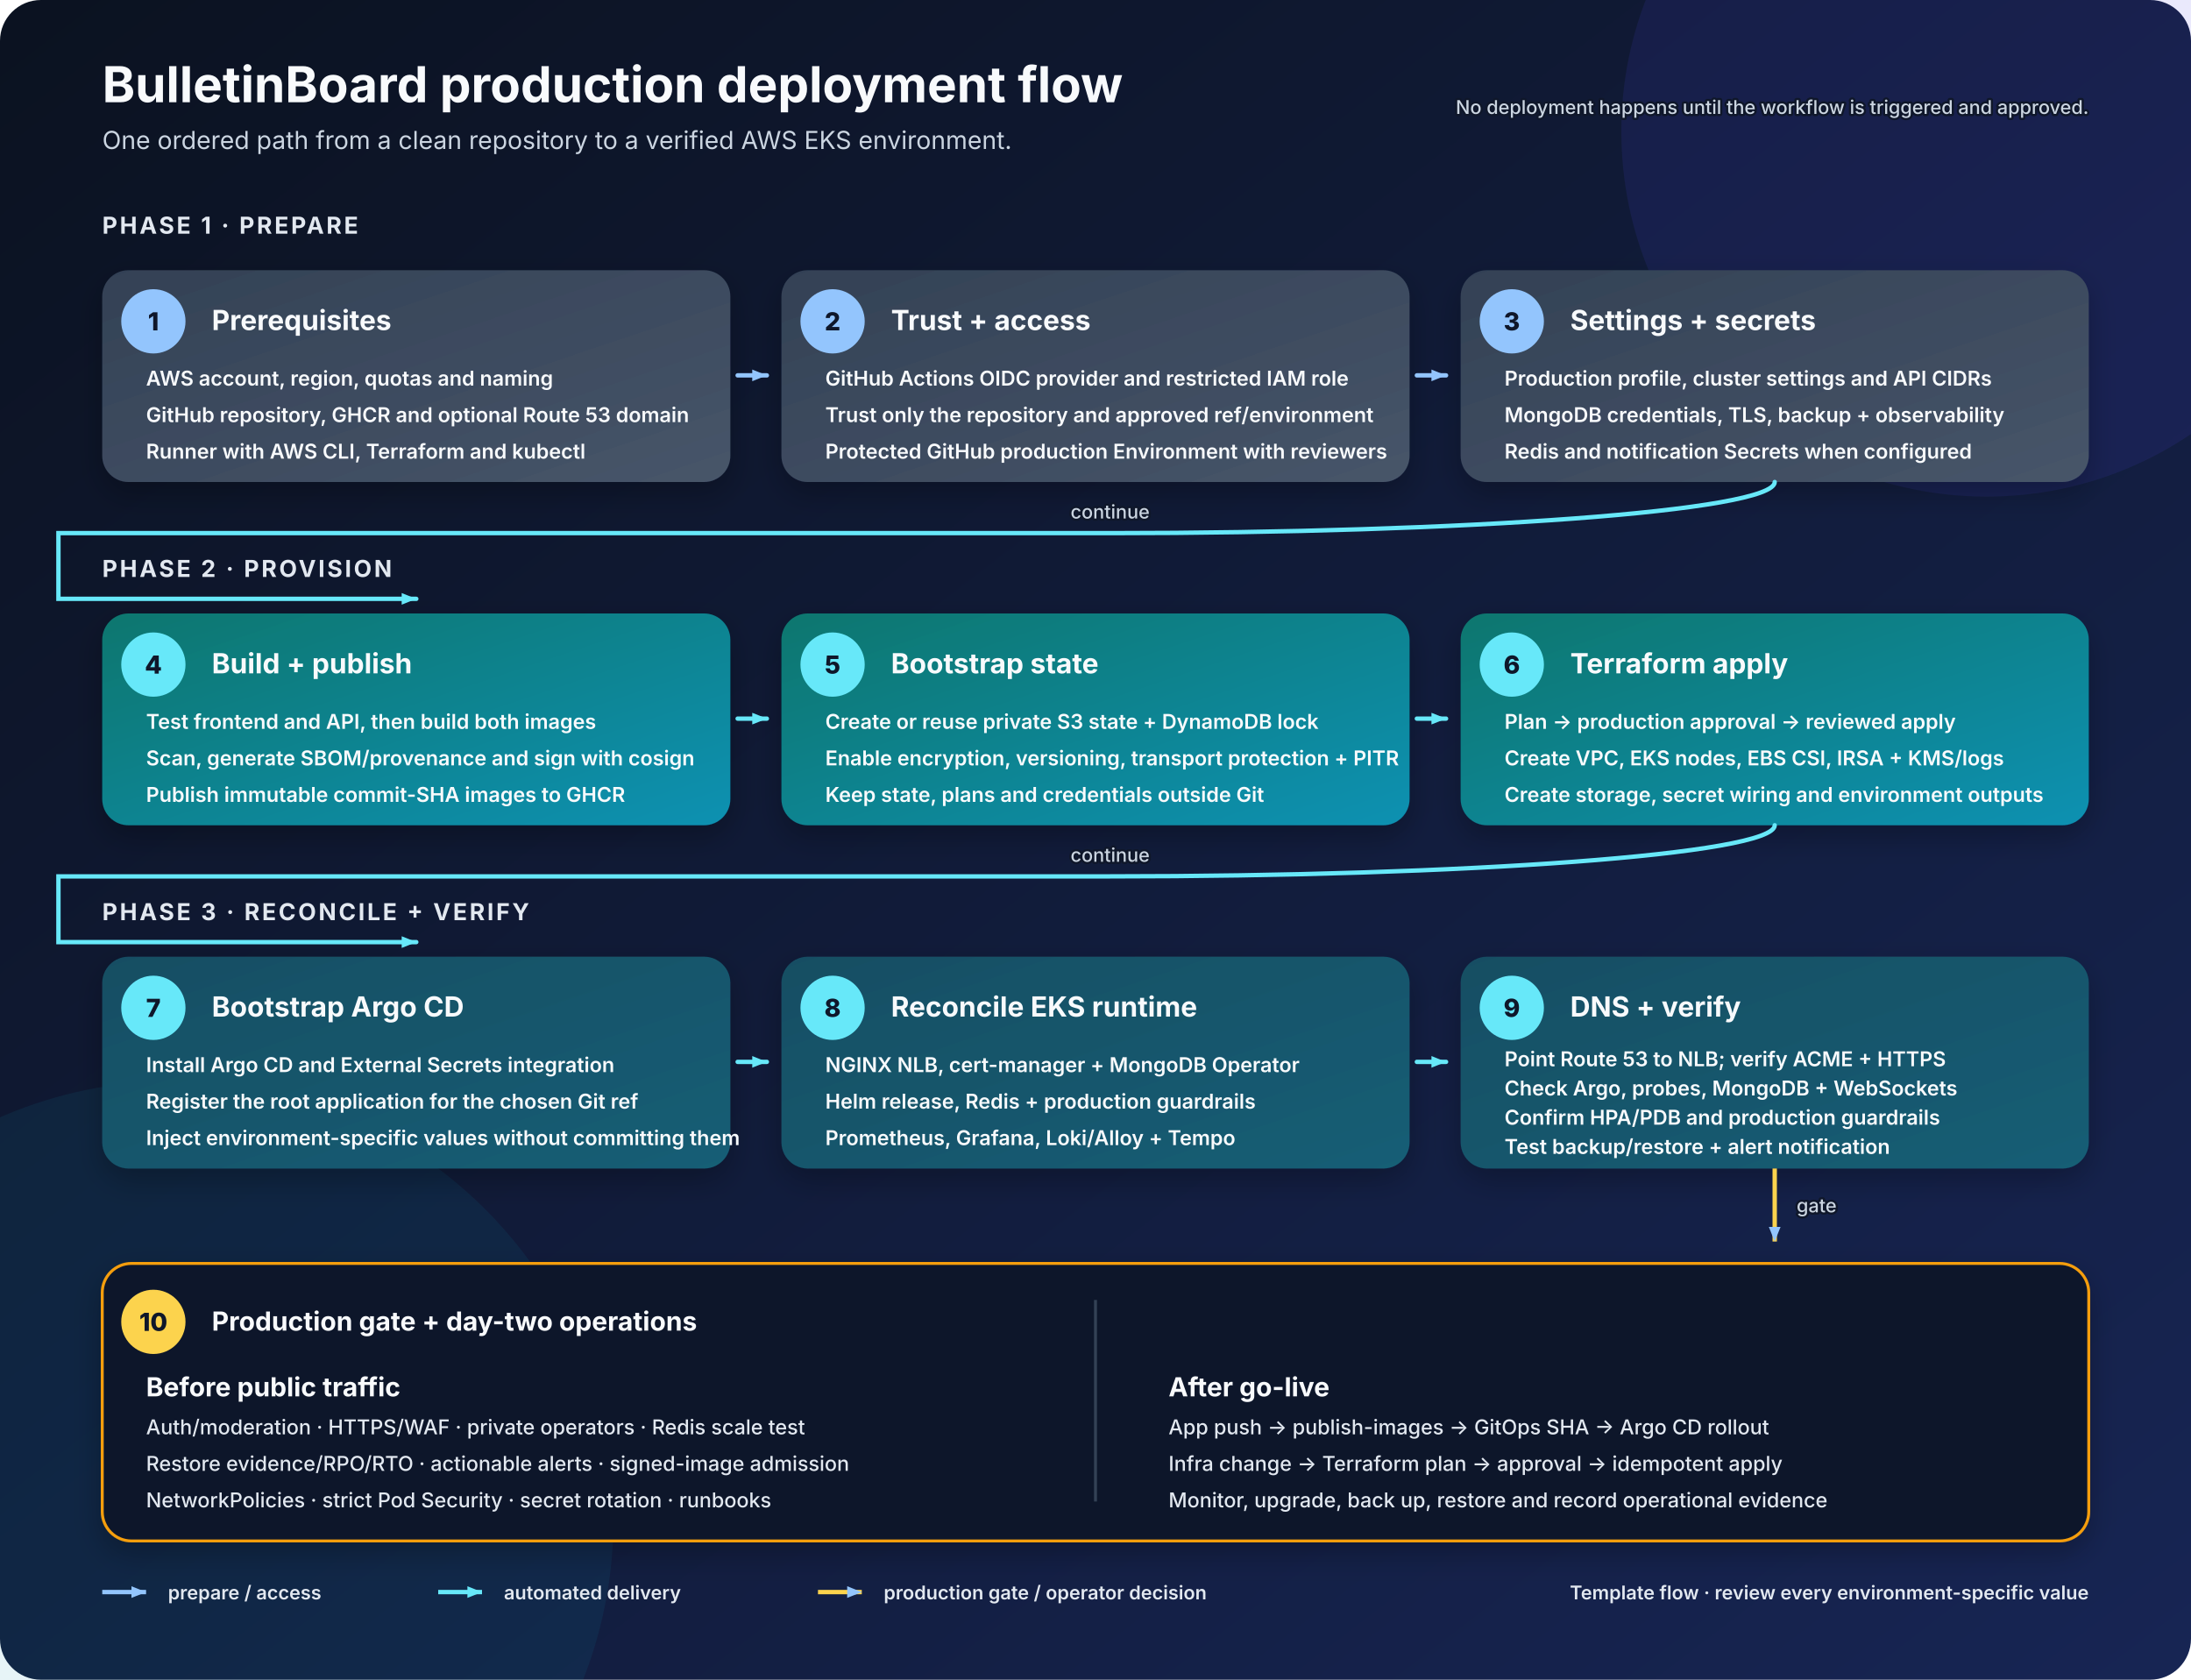
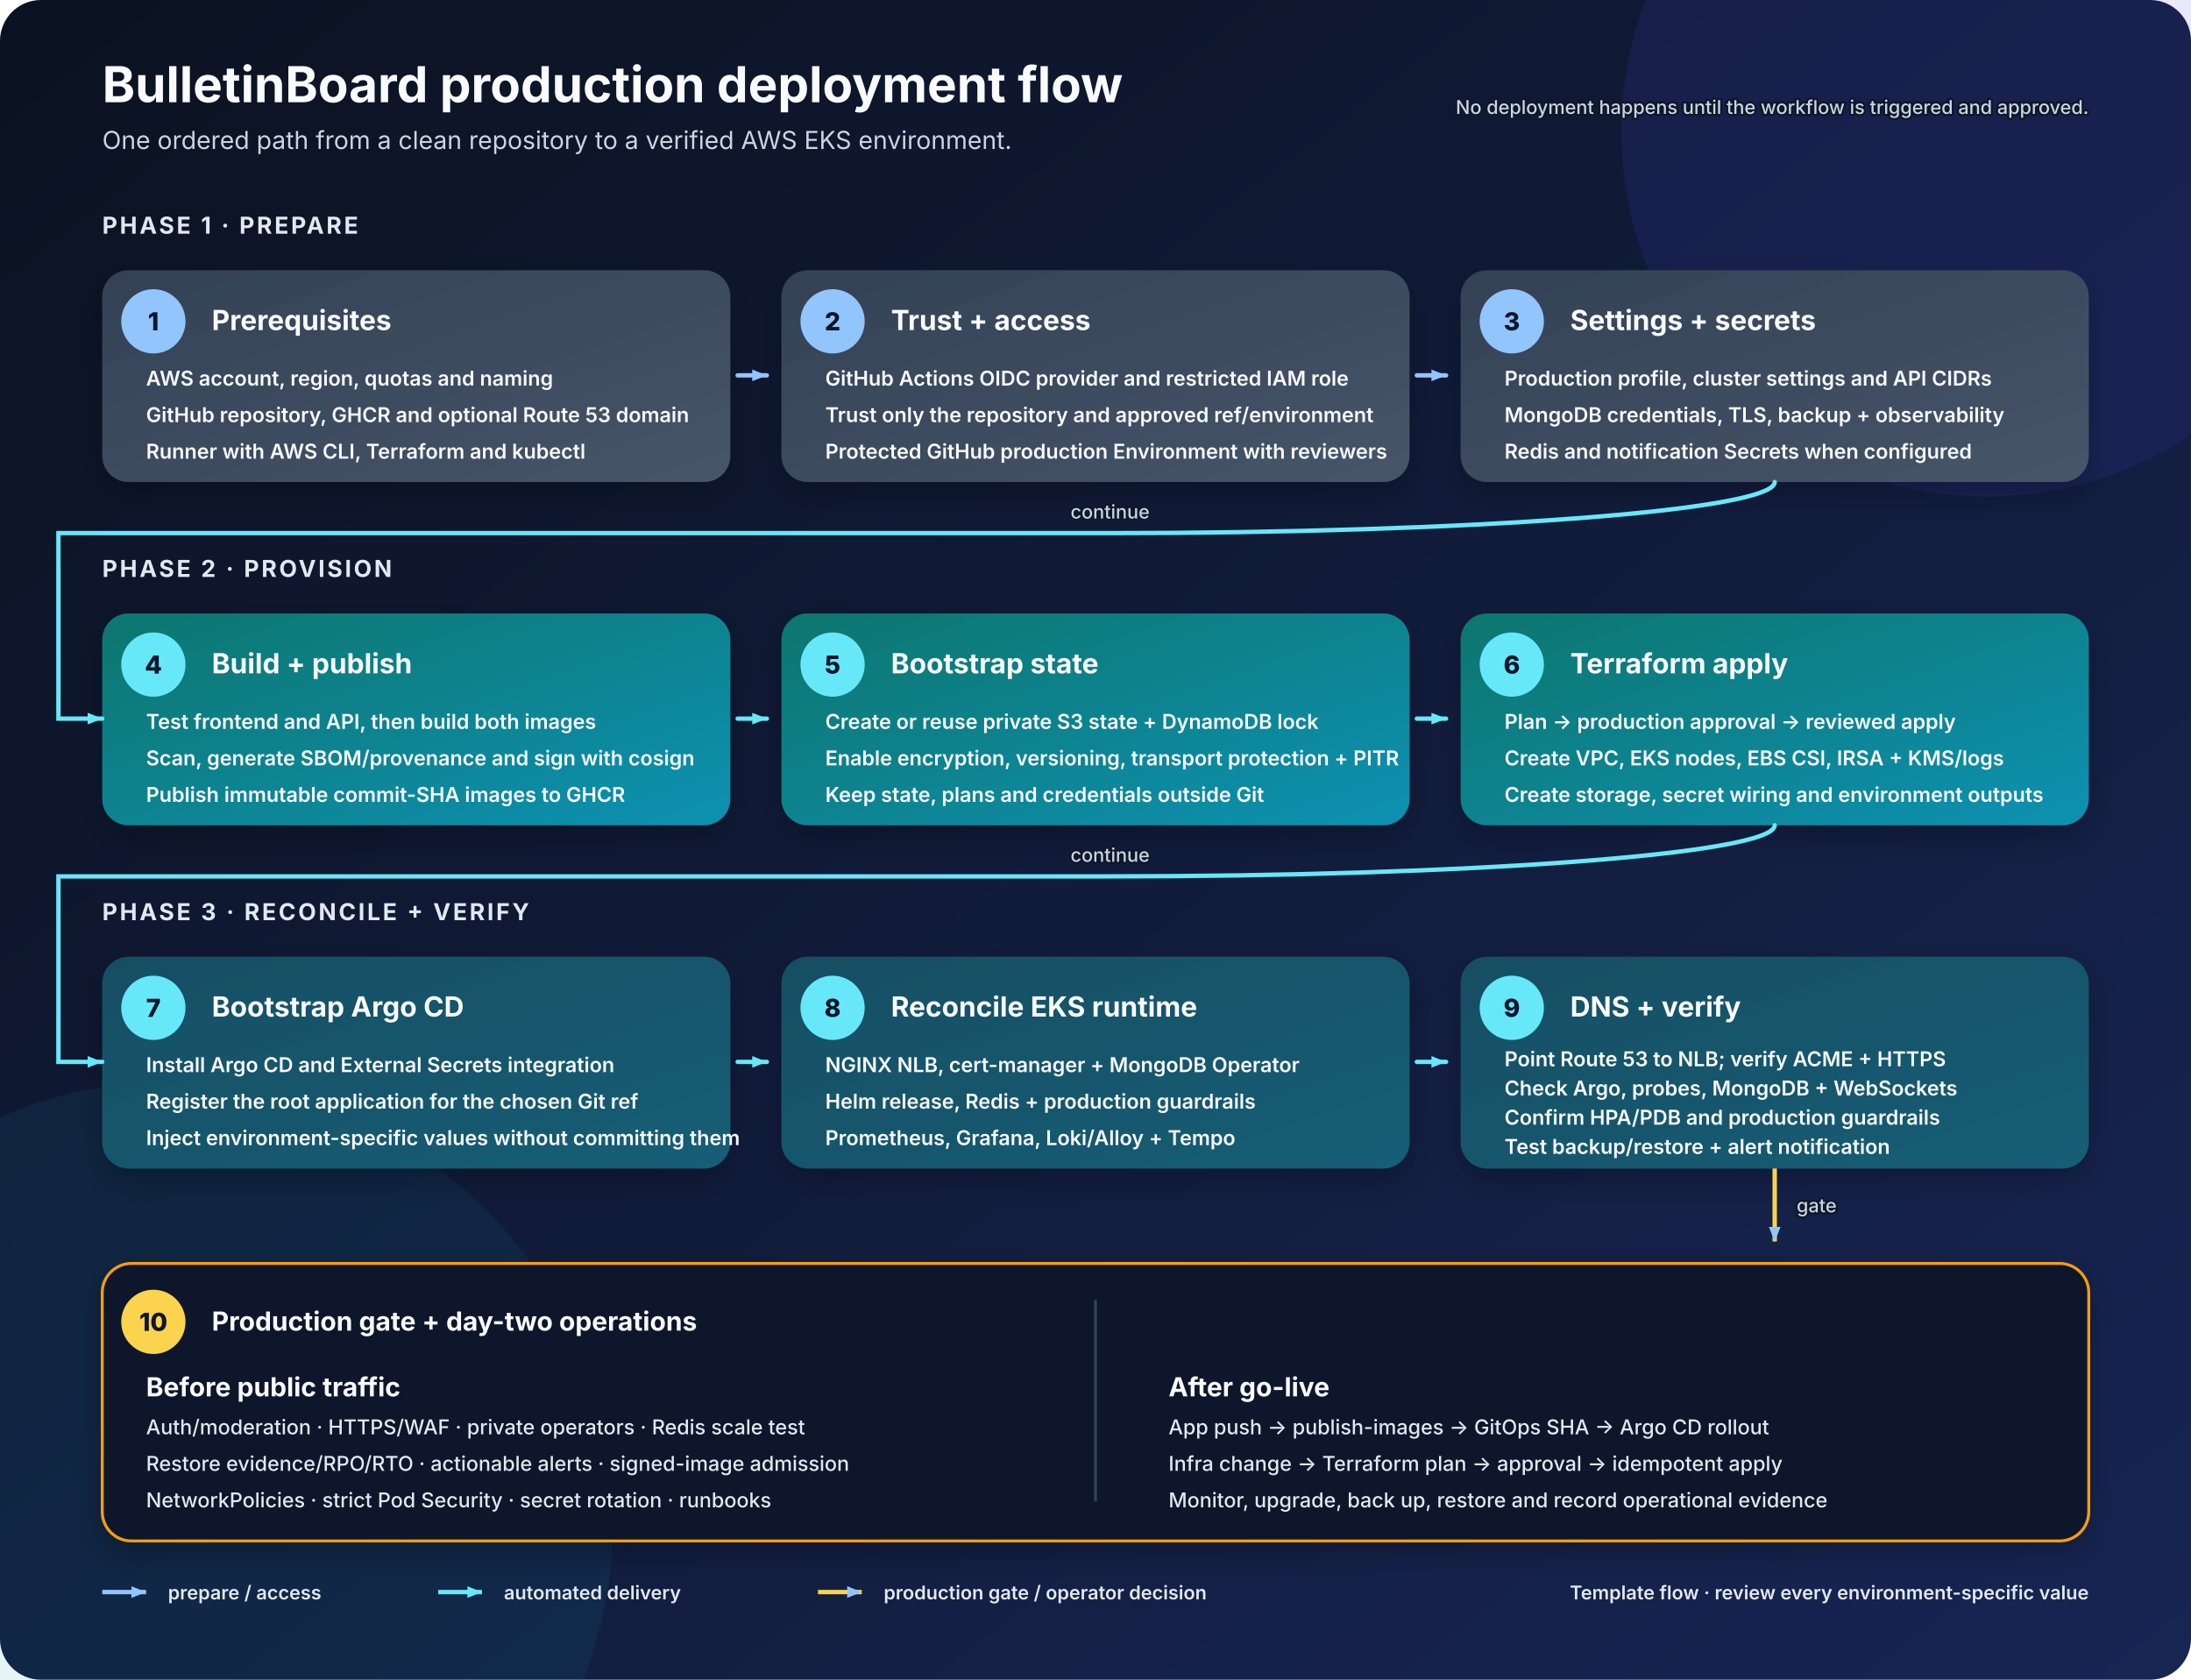
<svg xmlns="http://www.w3.org/2000/svg" width="1500" height="1150" viewBox="0 0 1500 1150" preserveAspectRatio="xMidYMid meet" shape-rendering="geometricPrecision" text-rendering="optimizeLegibility" role="img" aria-labelledby="title desc">
  <defs>
    <linearGradient id="bg" x1="0" y1="0" x2="1" y2="1">
      <stop offset="0" stop-color="#0b1220" />
      <stop offset="1" stop-color="#172554" />
    </linearGradient>
    <linearGradient id="prepare" x1="0" y1="0" x2="1" y2="1">
      <stop offset="0" stop-color="#334155" />
      <stop offset="1" stop-color="#475569" />
    </linearGradient>
    <linearGradient id="delivery" x1="0" y1="0" x2="1" y2="1">
      <stop offset="0" stop-color="#0f766e" />
      <stop offset="1" stop-color="#0891b2" />
    </linearGradient>
    <linearGradient id="runtime" x1="0" y1="0" x2="1" y2="1">
      <stop offset="0" stop-color="#164e63" />
      <stop offset="1" stop-color="#155e75" />
    </linearGradient>
    <linearGradient id="gate" x1="0" y1="0" x2="1" y2="1">
      <stop offset="0" stop-color="#92400e" />
      <stop offset="1" stop-color="#b91c1c" />
    </linearGradient>
    <filter id="shadow" x="-20%" y="-20%" width="140%" height="140%">
      <feDropShadow dx="0" dy="8" stdDeviation="10" flood-color="#000" flood-opacity=".25" />
    </filter>
    <marker id="arrow" markerUnits="userSpaceOnUse" markerWidth="10" markerHeight="8" refX="10" refY="4" orient="auto">
      <path d="M0,0 L0,8 L10,4 z" fill="#67e8f9" />
    </marker>
    <marker id="arrow-muted" markerUnits="userSpaceOnUse" markerWidth="10" markerHeight="8" refX="10" refY="4" orient="auto">
      <path d="M0,0 L0,8 L10,4 z" fill="#93c5fd" />
    </marker>
    <style>
      .title { font: 700 34px Inter, ui-sans-serif, system-ui, sans-serif; fill: #f8fafc; }
      .subtitle { font: 400 17px Inter, ui-sans-serif, system-ui, sans-serif; fill: #cbd5e1; }
      .phase { font: 700 16px Inter, ui-sans-serif, system-ui, sans-serif; fill: #e2e8f0; letter-spacing: 1.6px; }
      .card-title { font: 700 19px Inter, ui-sans-serif, system-ui, sans-serif; fill: #f8fafc; }
      .card-text { font: 600 14px Inter, ui-sans-serif, system-ui, sans-serif; fill: #f8fafc; }
      .step { font: 800 17px Inter, ui-sans-serif, system-ui, sans-serif; fill: #0f172a; text-anchor: middle; dominant-baseline: central; }
      .flow-label { font: 500 13px Inter, ui-sans-serif, system-ui, sans-serif; fill: #cbd5e1; stroke: #0f172a; stroke-width: 3px; stroke-linejoin: round; paint-order: stroke fill; }
      .footer-title { font: 700 18px Inter, ui-sans-serif, system-ui, sans-serif; fill: #f8fafc; }
      .footer-text { font: 500 14px Inter, ui-sans-serif, system-ui, sans-serif; fill: #e2e8f0; }
      .legend { font: 600 13px Inter, ui-sans-serif, system-ui, sans-serif; fill: #e2e8f0; }
    </style>
  </defs>
  <rect width="1500" height="1150" rx="28" fill="url(#bg)" />
  <circle cx="1360" cy="90" r="250" fill="#4f46e5" opacity=".12" />
  <circle cx="120" cy="1040" r="300" fill="#0891b2" opacity=".10" />
  <text x="70" y="70" class="title">BulletinBoard production deployment flow</text>
  <text x="70" y="102" class="subtitle">One ordered path from a clean repository to a verified AWS EKS environment.</text>
  <text x="1430" y="78" class="flow-label" text-anchor="end">No deployment happens until the workflow is triggered and approved.</text>
  <text x="70" y="160" class="phase">PHASE 1 · PREPARE</text>
  <g>
    <rect filter="url(#shadow)" x="70" y="185" width="430" height="145" rx="18" fill="url(#prepare)" />
    <circle cx="105" cy="220" r="22" fill="#93c5fd" />
    <text x="105" y="220" class="step">1</text>
    <text x="145" y="226" class="card-title">Prerequisites</text>
    <text x="100" y="264" class="card-text">AWS account, region, quotas and naming</text>
    <text x="100" y="289" class="card-text">GitHub repository, GHCR and optional Route 53 domain</text>
    <text x="100" y="314" class="card-text">Runner with AWS CLI, Terraform and kubectl</text>
  </g>
  <g>
    <rect filter="url(#shadow)" x="535" y="185" width="430" height="145" rx="18" fill="url(#prepare)" />
    <circle cx="570" cy="220" r="22" fill="#93c5fd" />
    <text x="570" y="220" class="step">2</text>
    <text x="610" y="226" class="card-title">Trust + access</text>
    <text x="565" y="264" class="card-text">GitHub Actions OIDC provider and restricted IAM role</text>
    <text x="565" y="289" class="card-text">Trust only the repository and approved ref/environment</text>
    <text x="565" y="314" class="card-text">Protected GitHub production Environment with reviewers</text>
  </g>
  <g>
    <rect filter="url(#shadow)" x="1000" y="185" width="430" height="145" rx="18" fill="url(#prepare)" />
    <circle cx="1035" cy="220" r="22" fill="#93c5fd" />
    <text x="1035" y="220" class="step">3</text>
    <text x="1075" y="226" class="card-title">Settings + secrets</text>
    <text x="1030" y="264" class="card-text">Production profile, cluster settings and API CIDRs</text>
    <text x="1030" y="289" class="card-text">MongoDB credentials, TLS, backup + observability</text>
    <text x="1030" y="314" class="card-text">Redis and notification Secrets when configured</text>
  </g>
  <path d="M505 257 L525 257" fill="none" stroke="#93c5fd" stroke-width="3" stroke-linecap="round" marker-end="url(#arrow-muted)" />
  <path d="M970 257 L990 257" fill="none" stroke="#93c5fd" stroke-width="3" stroke-linecap="round" marker-end="url(#arrow-muted)" />
  <text x="70" y="395" class="phase">PHASE 2 · PROVISION</text>
  <g>
    <rect filter="url(#shadow)" x="70" y="420" width="430" height="145" rx="18" fill="url(#delivery)" />
    <circle cx="105" cy="455" r="22" fill="#67e8f9" />
    <text x="105" y="455" class="step">4</text>
    <text x="145" y="461" class="card-title">Build + publish</text>
    <text x="100" y="499" class="card-text">Test frontend and API, then build both images</text>
    <text x="100" y="524" class="card-text">Scan, generate SBOM/provenance and sign with cosign</text>
    <text x="100" y="549" class="card-text">Publish immutable commit-SHA images to GHCR</text>
  </g>
  <g>
    <rect filter="url(#shadow)" x="535" y="420" width="430" height="145" rx="18" fill="url(#delivery)" />
    <circle cx="570" cy="455" r="22" fill="#67e8f9" />
    <text x="570" y="455" class="step">5</text>
    <text x="610" y="461" class="card-title">Bootstrap state</text>
    <text x="565" y="499" class="card-text">Create or reuse private S3 state + DynamoDB lock</text>
    <text x="565" y="524" class="card-text">Enable encryption, versioning, transport protection + PITR</text>
    <text x="565" y="549" class="card-text">Keep state, plans and credentials outside Git</text>
  </g>
  <g>
    <rect filter="url(#shadow)" x="1000" y="420" width="430" height="145" rx="18" fill="url(#delivery)" />
    <circle cx="1035" cy="455" r="22" fill="#67e8f9" />
    <text x="1035" y="455" class="step">6</text>
    <text x="1075" y="461" class="card-title">Terraform apply</text>
    <text x="1030" y="499" class="card-text">Plan → production approval → reviewed apply</text>
    <text x="1030" y="524" class="card-text">Create VPC, EKS nodes, EBS CSI, IRSA + KMS/logs</text>
    <text x="1030" y="549" class="card-text">Create storage, secret wiring and environment outputs</text>
  </g>
-   <path d="M1215 330 C1215 350 1000 365 760 365 C520 365 240 365 40 365 L40 410 C40 410 160 410 285 410" fill="none" stroke="#67e8f9" stroke-width="3" stroke-linecap="round" marker-end="url(#arrow)" />
+   <path d="M1215 330 C1215 350 1000 365 760 365 C520 365 240 365 40 365 L40 492 L70 492" fill="none" stroke="#67e8f9" stroke-width="3" stroke-linecap="round" marker-end="url(#arrow)" />
  <text x="760" y="355" class="flow-label" text-anchor="middle">continue</text>
  <path d="M505 492 L525 492" fill="none" stroke="#67e8f9" stroke-width="3" stroke-linecap="round" marker-end="url(#arrow)" />
  <path d="M970 492 L990 492" fill="none" stroke="#67e8f9" stroke-width="3" stroke-linecap="round" marker-end="url(#arrow)" />
  <text x="70" y="630" class="phase">PHASE 3 · RECONCILE + VERIFY</text>
  <g>
    <rect filter="url(#shadow)" x="70" y="655" width="430" height="145" rx="18" fill="url(#runtime)" />
    <circle cx="105" cy="690" r="22" fill="#67e8f9" />
    <text x="105" y="690" class="step">7</text>
    <text x="145" y="696" class="card-title">Bootstrap Argo CD</text>
    <text x="100" y="734" class="card-text">Install Argo CD and External Secrets integration</text>
    <text x="100" y="759" class="card-text">Register the root application for the chosen Git ref</text>
    <text x="100" y="784" class="card-text">Inject environment-specific values without committing them</text>
  </g>
  <g>
    <rect filter="url(#shadow)" x="535" y="655" width="430" height="145" rx="18" fill="url(#runtime)" />
    <circle cx="570" cy="690" r="22" fill="#67e8f9" />
    <text x="570" y="690" class="step">8</text>
    <text x="610" y="696" class="card-title">Reconcile EKS runtime</text>
    <text x="565" y="734" class="card-text">NGINX NLB, cert-manager + MongoDB Operator</text>
    <text x="565" y="759" class="card-text">Helm release, Redis + production guardrails</text>
    <text x="565" y="784" class="card-text">Prometheus, Grafana, Loki/Alloy + Tempo</text>
  </g>
  <g>
    <rect filter="url(#shadow)" x="1000" y="655" width="430" height="145" rx="18" fill="url(#runtime)" />
    <circle cx="1035" cy="690" r="22" fill="#67e8f9" />
    <text x="1035" y="690" class="step">9</text>
    <text x="1075" y="696" class="card-title">DNS + verify</text>
    <text x="1030" y="730" class="card-text">Point Route 53 to NLB; verify ACME + HTTPS</text>
    <text x="1030" y="750" class="card-text">Check Argo, probes, MongoDB + WebSockets</text>
    <text x="1030" y="770" class="card-text">Confirm HPA/PDB and production guardrails</text>
    <text x="1030" y="790" class="card-text">Test backup/restore + alert notification</text>
  </g>
  <path d="M505 727 L525 727" fill="none" stroke="#67e8f9" stroke-width="3" stroke-linecap="round" marker-end="url(#arrow)" />
  <path d="M970 727 L990 727" fill="none" stroke="#67e8f9" stroke-width="3" stroke-linecap="round" marker-end="url(#arrow)" />
-   <path d="M1215 565 C1215 585 1000 600 760 600 C520 600 240 600 40 600 L40 645 C40 645 160 645 285 645" fill="none" stroke="#67e8f9" stroke-width="3" stroke-linecap="round" marker-end="url(#arrow)" />
+   <path d="M1215 565 C1215 585 1000 600 760 600 C520 600 240 600 40 600 L40 727 L70 727" fill="none" stroke="#67e8f9" stroke-width="3" stroke-linecap="round" marker-end="url(#arrow)" />
  <text x="760" y="590" class="flow-label" text-anchor="middle">continue</text>
  <path d="M1215 800 L1215 850" fill="none" stroke="#fcd34d" stroke-width="3" marker-end="url(#arrow-muted)" />
  <text x="1230" y="830" class="flow-label">gate</text>
  <g>
    <rect filter="url(#shadow)" x="70" y="865" width="1360" height="190" rx="20" fill="#0f172a" stroke="#f59e0b" stroke-width="2" />
    <circle cx="105" cy="905" r="22" fill="#fcd34d" />
    <text x="105" y="905" class="step">10</text>
    <text x="145" y="911" class="footer-title">Production gate + day-two operations</text>
    <line x1="750" y1="890" x2="750" y2="1028" stroke="#334155" stroke-width="2" />
    <text x="100" y="956" class="footer-title">Before public traffic</text>
    <text x="100" y="982" class="footer-text">Auth/moderation · HTTPS/WAF · private operators · Redis scale test</text>
    <text x="100" y="1007" class="footer-text">Restore evidence/RPO/RTO · actionable alerts · signed-image admission</text>
    <text x="100" y="1032" class="footer-text">NetworkPolicies · strict Pod Security · secret rotation · runbooks</text>
    <text x="800" y="956" class="footer-title">After go-live</text>
    <text x="800" y="982" class="footer-text">App push → publish-images → GitOps SHA → Argo CD rollout</text>
    <text x="800" y="1007" class="footer-text">Infra change → Terraform plan → approval → idempotent apply</text>
    <text x="800" y="1032" class="footer-text">Monitor, upgrade, back up, restore and record operational evidence</text>
  </g>
  <line x1="70" y1="1090" x2="100" y2="1090" stroke="#93c5fd" stroke-width="3" marker-end="url(#arrow-muted)" />
  <text x="115" y="1095" class="legend">prepare / access</text>
  <line x1="300" y1="1090" x2="330" y2="1090" stroke="#67e8f9" stroke-width="3" marker-end="url(#arrow)" />
  <text x="345" y="1095" class="legend">automated delivery</text>
  <line x1="560" y1="1090" x2="590" y2="1090" stroke="#fcd34d" stroke-width="3" marker-end="url(#arrow-muted)" />
  <text x="605" y="1095" class="legend">production gate / operator decision</text>
  <text x="1430" y="1095" class="legend" text-anchor="end">Template flow · review every environment-specific value</text>
</svg>
